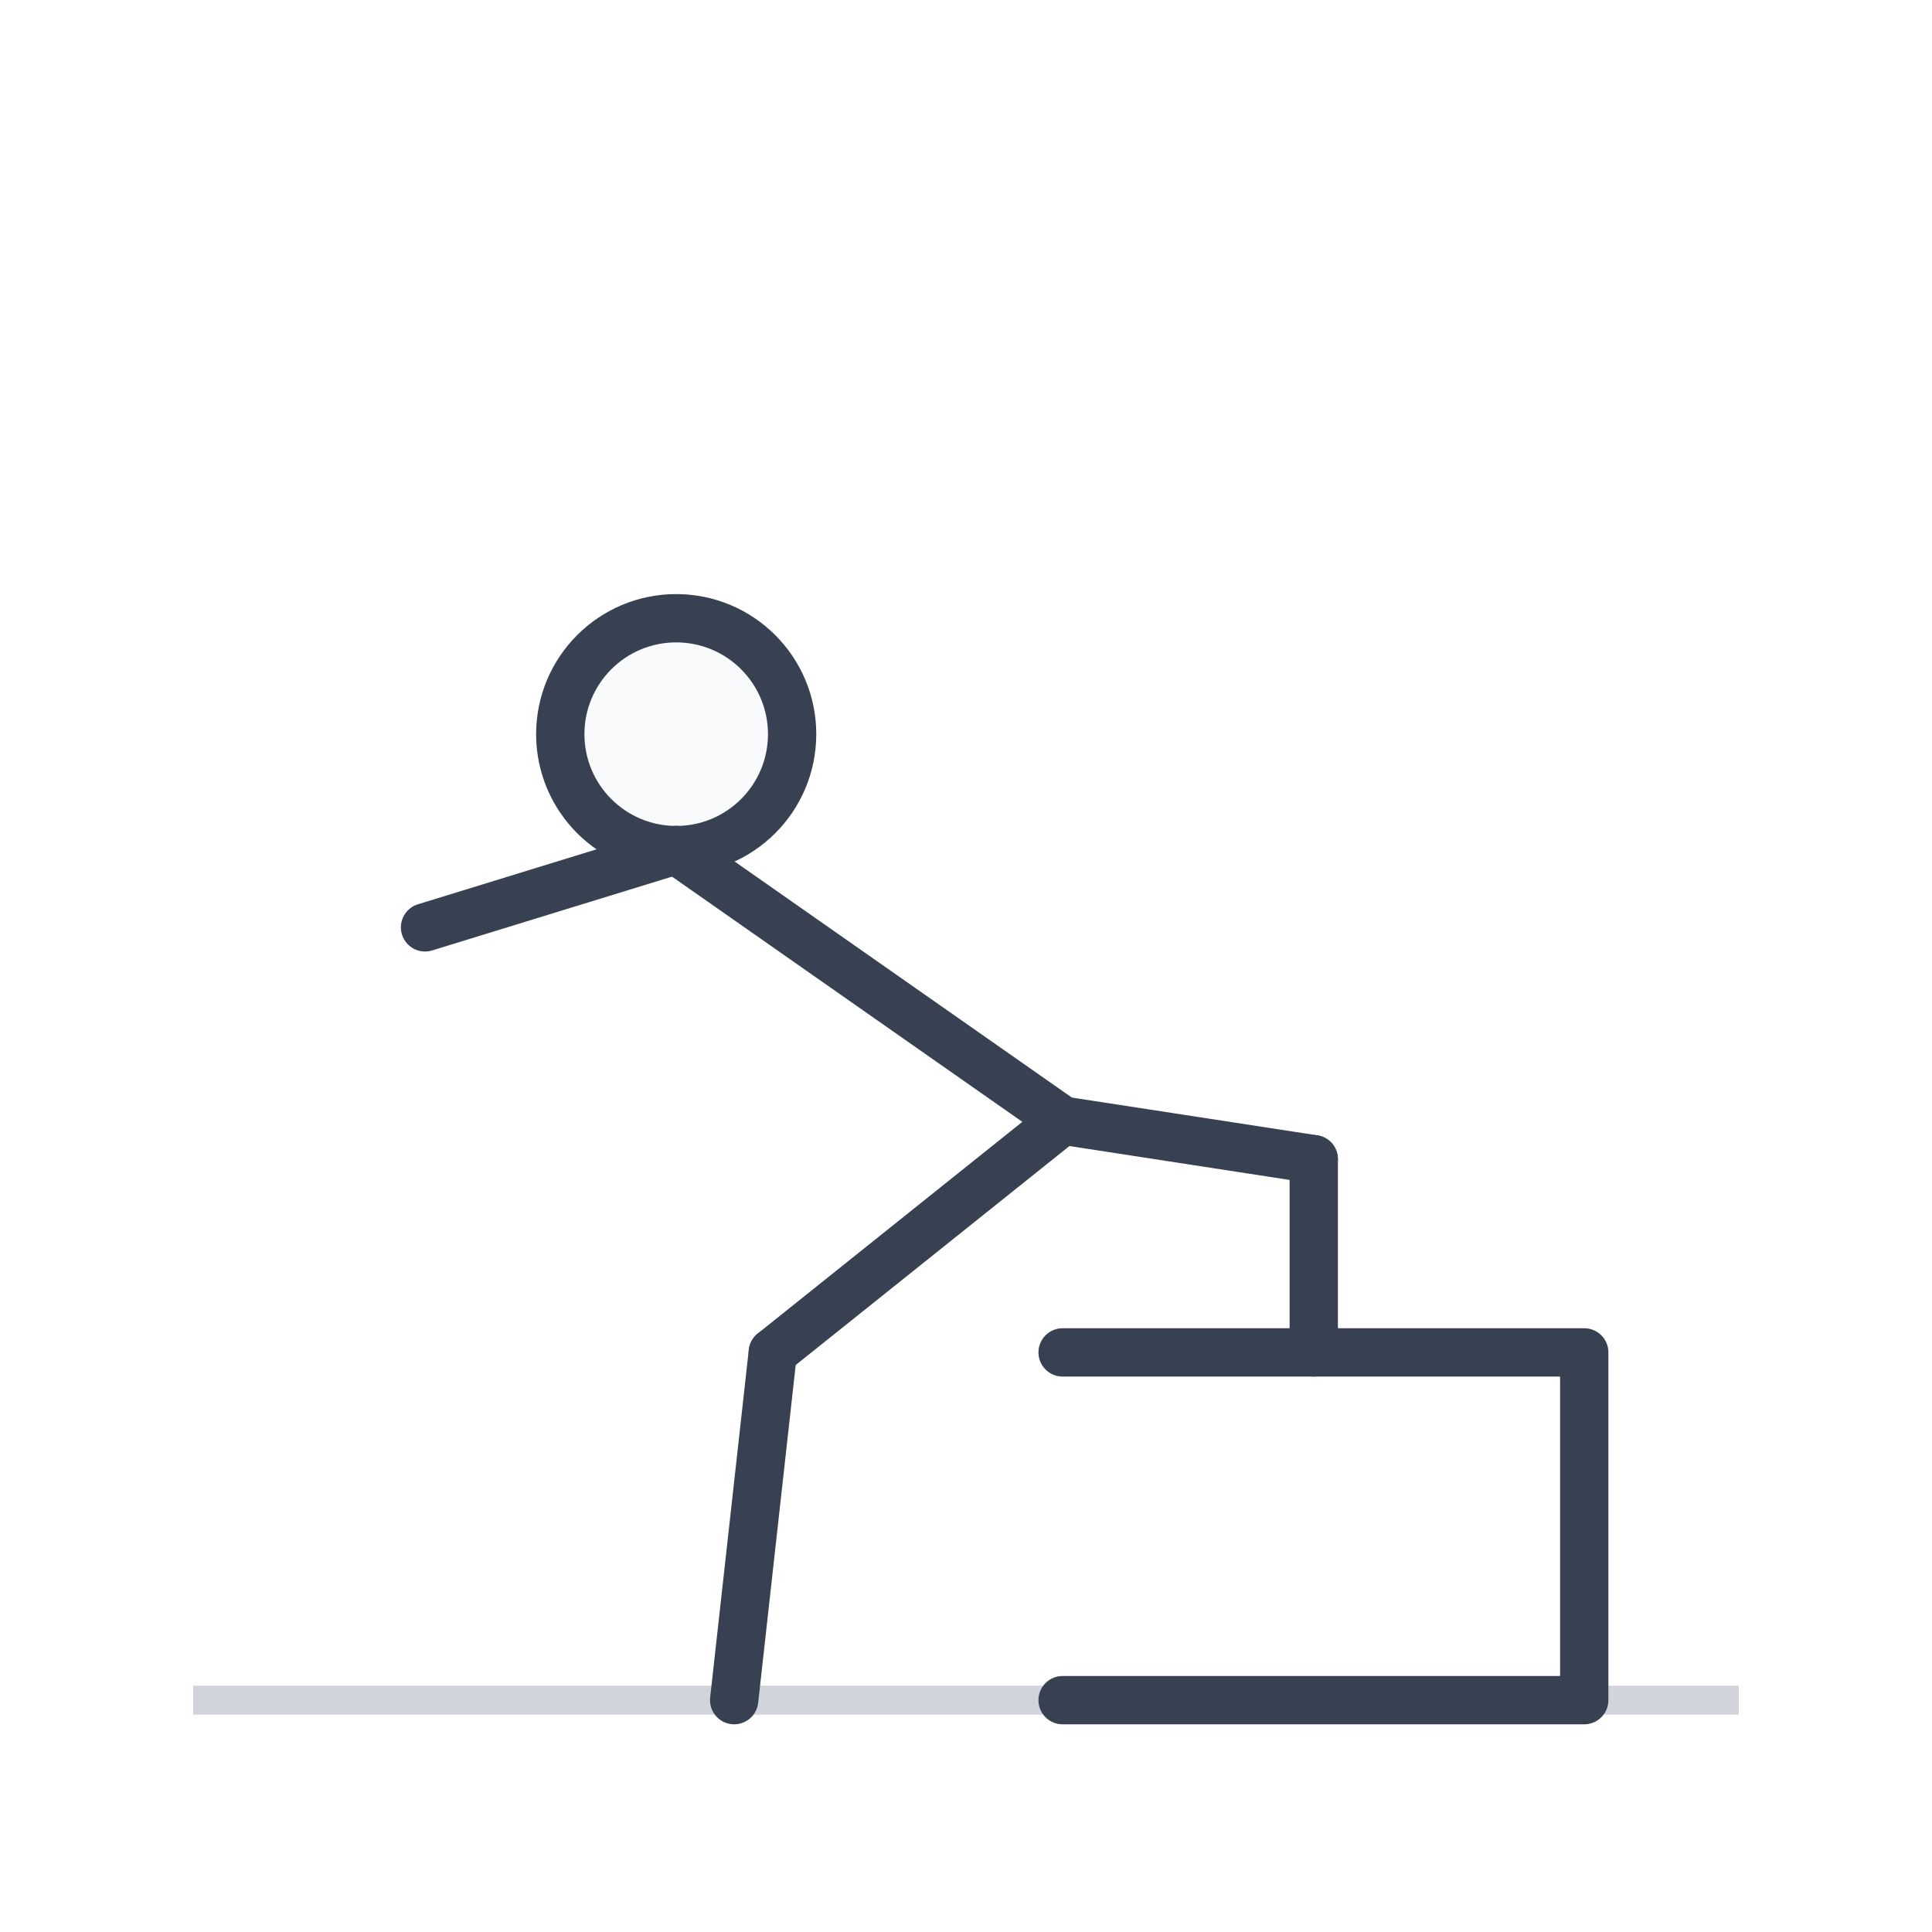
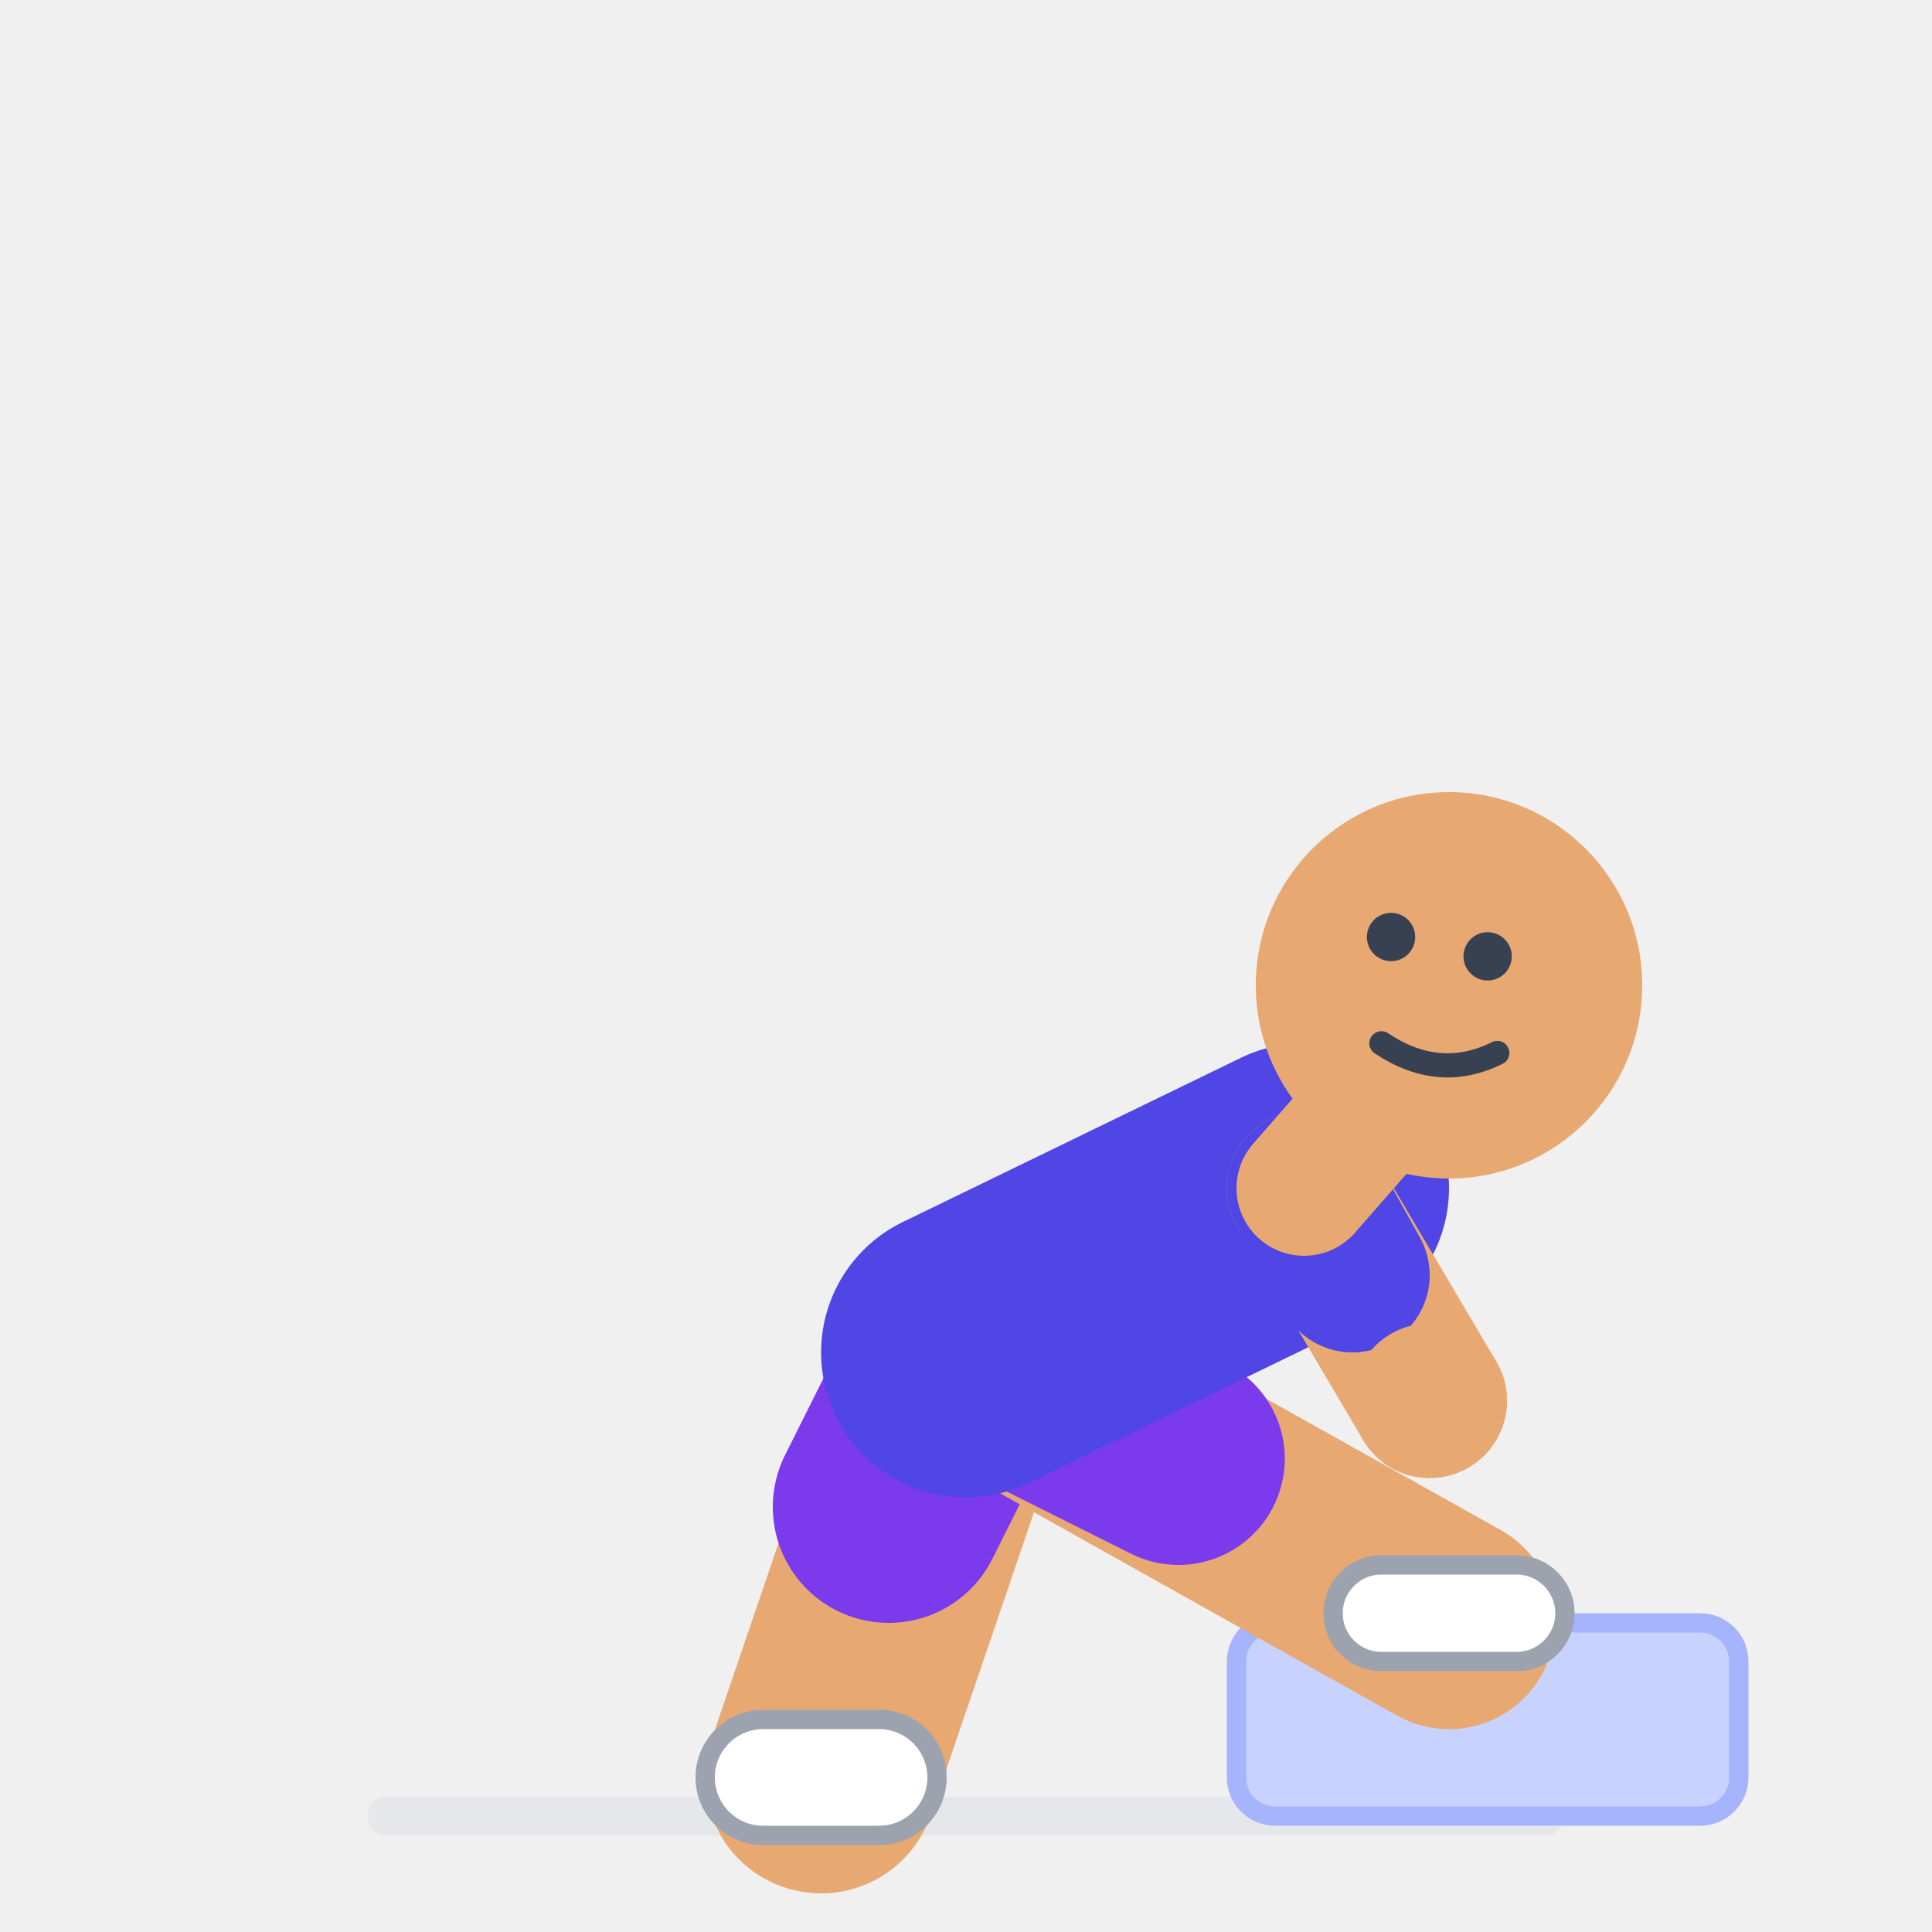
- <svg xmlns="http://www.w3.org/2000/svg" viewBox="0 0 100 100" width="100" height="100">
-   <rect width="100" height="100" fill="white" />
-   <line x1="10" y1="88" x2="90" y2="88" stroke="#d1d5db" stroke-width="1.5" />
-   <path d="M 55,70 L 82,70 L 82,88 L 55,88" stroke="#374151" stroke-width="2.5" stroke-linecap="round" stroke-linejoin="round" fill="none" />
-   <circle cx="35" cy="38" r="6" fill="#f9fafb" stroke="#374151" stroke-width="2.5" />
-   <line x1="35" y1="44" x2="55" y2="58" stroke="#374151" stroke-width="2.5" stroke-linecap="round" />
-   <line x1="35" y1="44" x2="22" y2="48" stroke="#374151" stroke-width="2.5" stroke-linecap="round" />
-   <line x1="55" y1="58" x2="40" y2="70" stroke="#374151" stroke-width="2.5" stroke-linecap="round" />
-   <line x1="40" y1="70" x2="38" y2="88" stroke="#374151" stroke-width="2.5" stroke-linecap="round" />
-   <line x1="55" y1="58" x2="68" y2="60" stroke="#374151" stroke-width="2.5" stroke-linecap="round" />
-   <line x1="68" y1="60" x2="68" y2="70" stroke="#374151" stroke-width="2.5" stroke-linecap="round" />
+ <svg xmlns="http://www.w3.org/2000/svg" viewBox="0 0 200 200" width="200" height="200">
+   <line x1="40" y1="188" x2="160" y2="188" stroke="#E5E7EB" stroke-width="4" stroke-linecap="round" />
+   <rect x="128" y="168" width="52" height="20" rx="4" fill="#C7D2FE" stroke="#A5B4FC" stroke-width="2" />
+   <line x1="100" y1="140" x2="85" y2="184" stroke="#E8A872" stroke-width="24" stroke-linecap="round" />
+   <line x1="100" y1="140" x2="92" y2="156" stroke="#7C3AED" stroke-width="24" stroke-linecap="round" />
+   <rect x="73" y="178" width="24" height="12" rx="6" fill="#FFFFFF" stroke="#9CA3AF" stroke-width="2" />
+   <line x1="100" y1="140" x2="150" y2="168" stroke="#E8A872" stroke-width="22" stroke-linecap="round" />
+   <line x1="100" y1="140" x2="122" y2="151" stroke="#7C3AED" stroke-width="22" stroke-linecap="round" />
+   <rect x="138" y="162" width="24" height="10" rx="5" fill="#FFFFFF" stroke="#9CA3AF" stroke-width="2" />
+   <line x1="100" y1="140" x2="135" y2="123" stroke="#4F46E5" stroke-width="30" stroke-linecap="round" />
+   <line x1="135" y1="123" x2="148" y2="145" stroke="#E8A872" stroke-width="16" stroke-linecap="round" />
+   <line x1="135" y1="123" x2="140" y2="132" stroke="#4F46E5" stroke-width="16" stroke-linecap="round" />
+   <circle cx="148" cy="145" r="8" fill="#E8A872" />
+   <line x1="135" y1="123" x2="142" y2="115" stroke="#E8A872" stroke-width="14" stroke-linecap="round" />
+   <circle cx="150" cy="102" r="20" fill="#E8A872" />
+   <circle cx="144" cy="97" r="2.5" fill="#374151" />
+   <circle cx="154" cy="99" r="2.5" fill="#374151" />
+   <path d="M143,108 Q149,112 155,109" stroke="#374151" stroke-width="2.5" fill="none" stroke-linecap="round" />
</svg>
